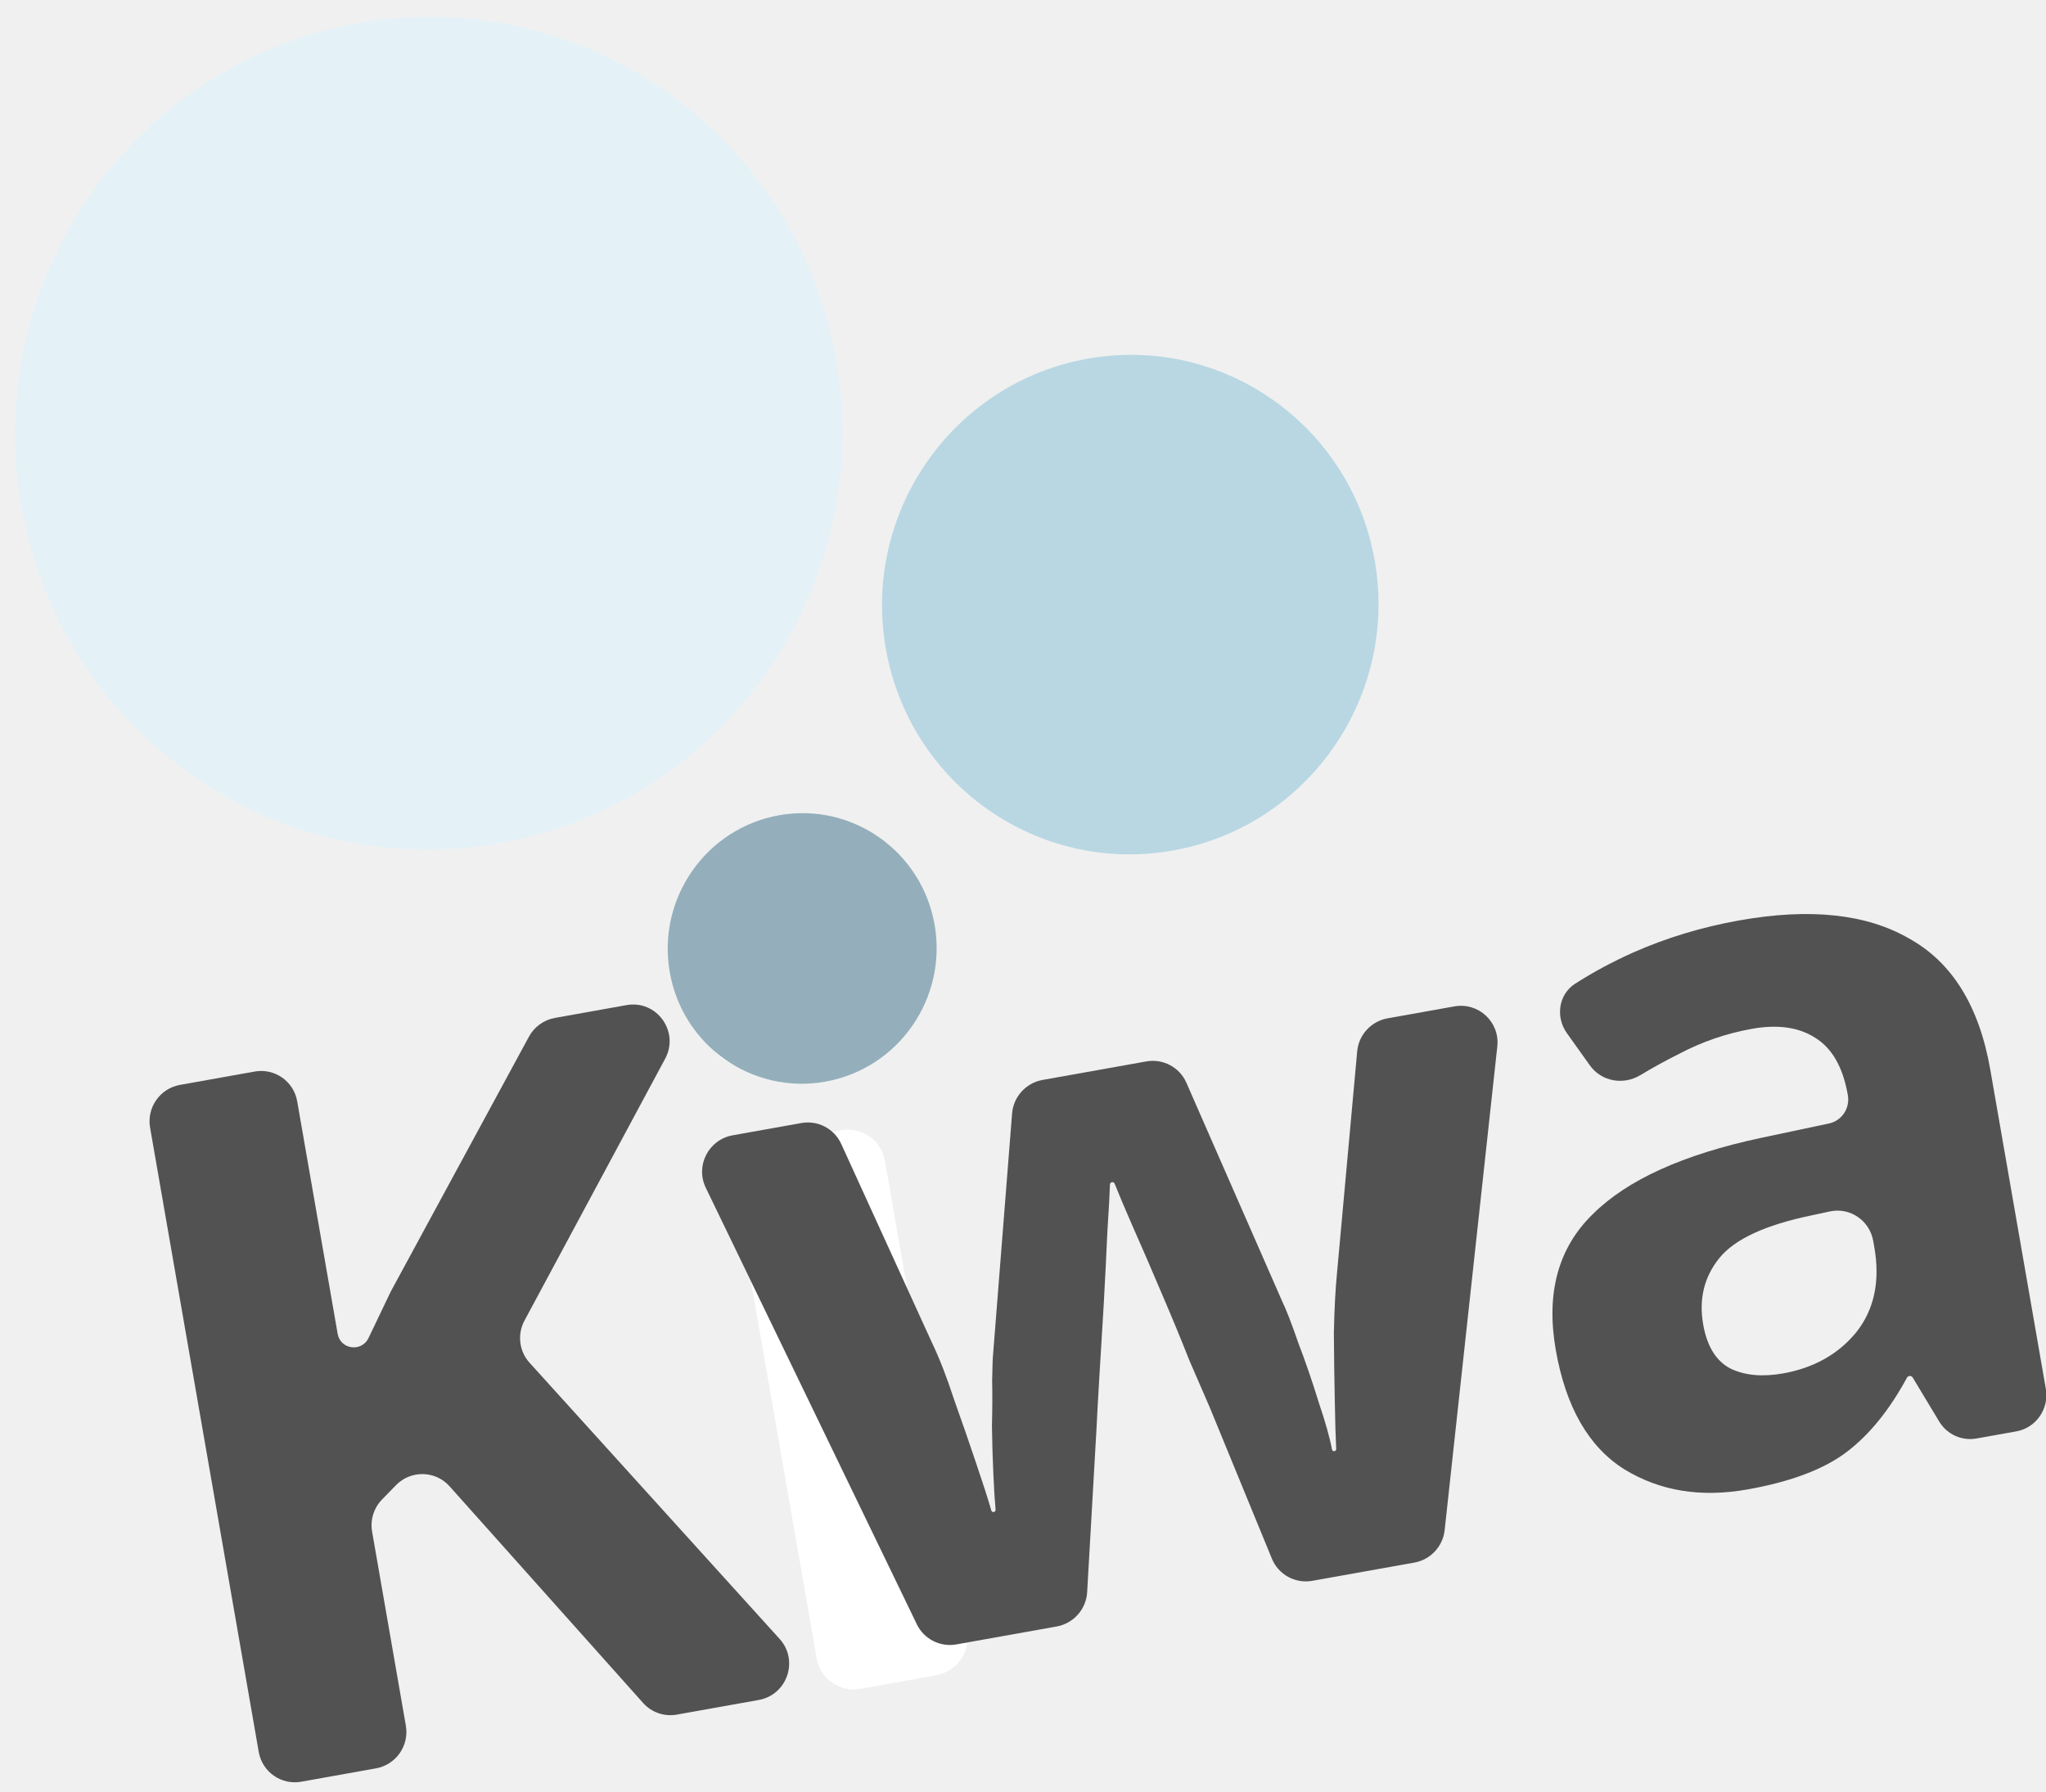
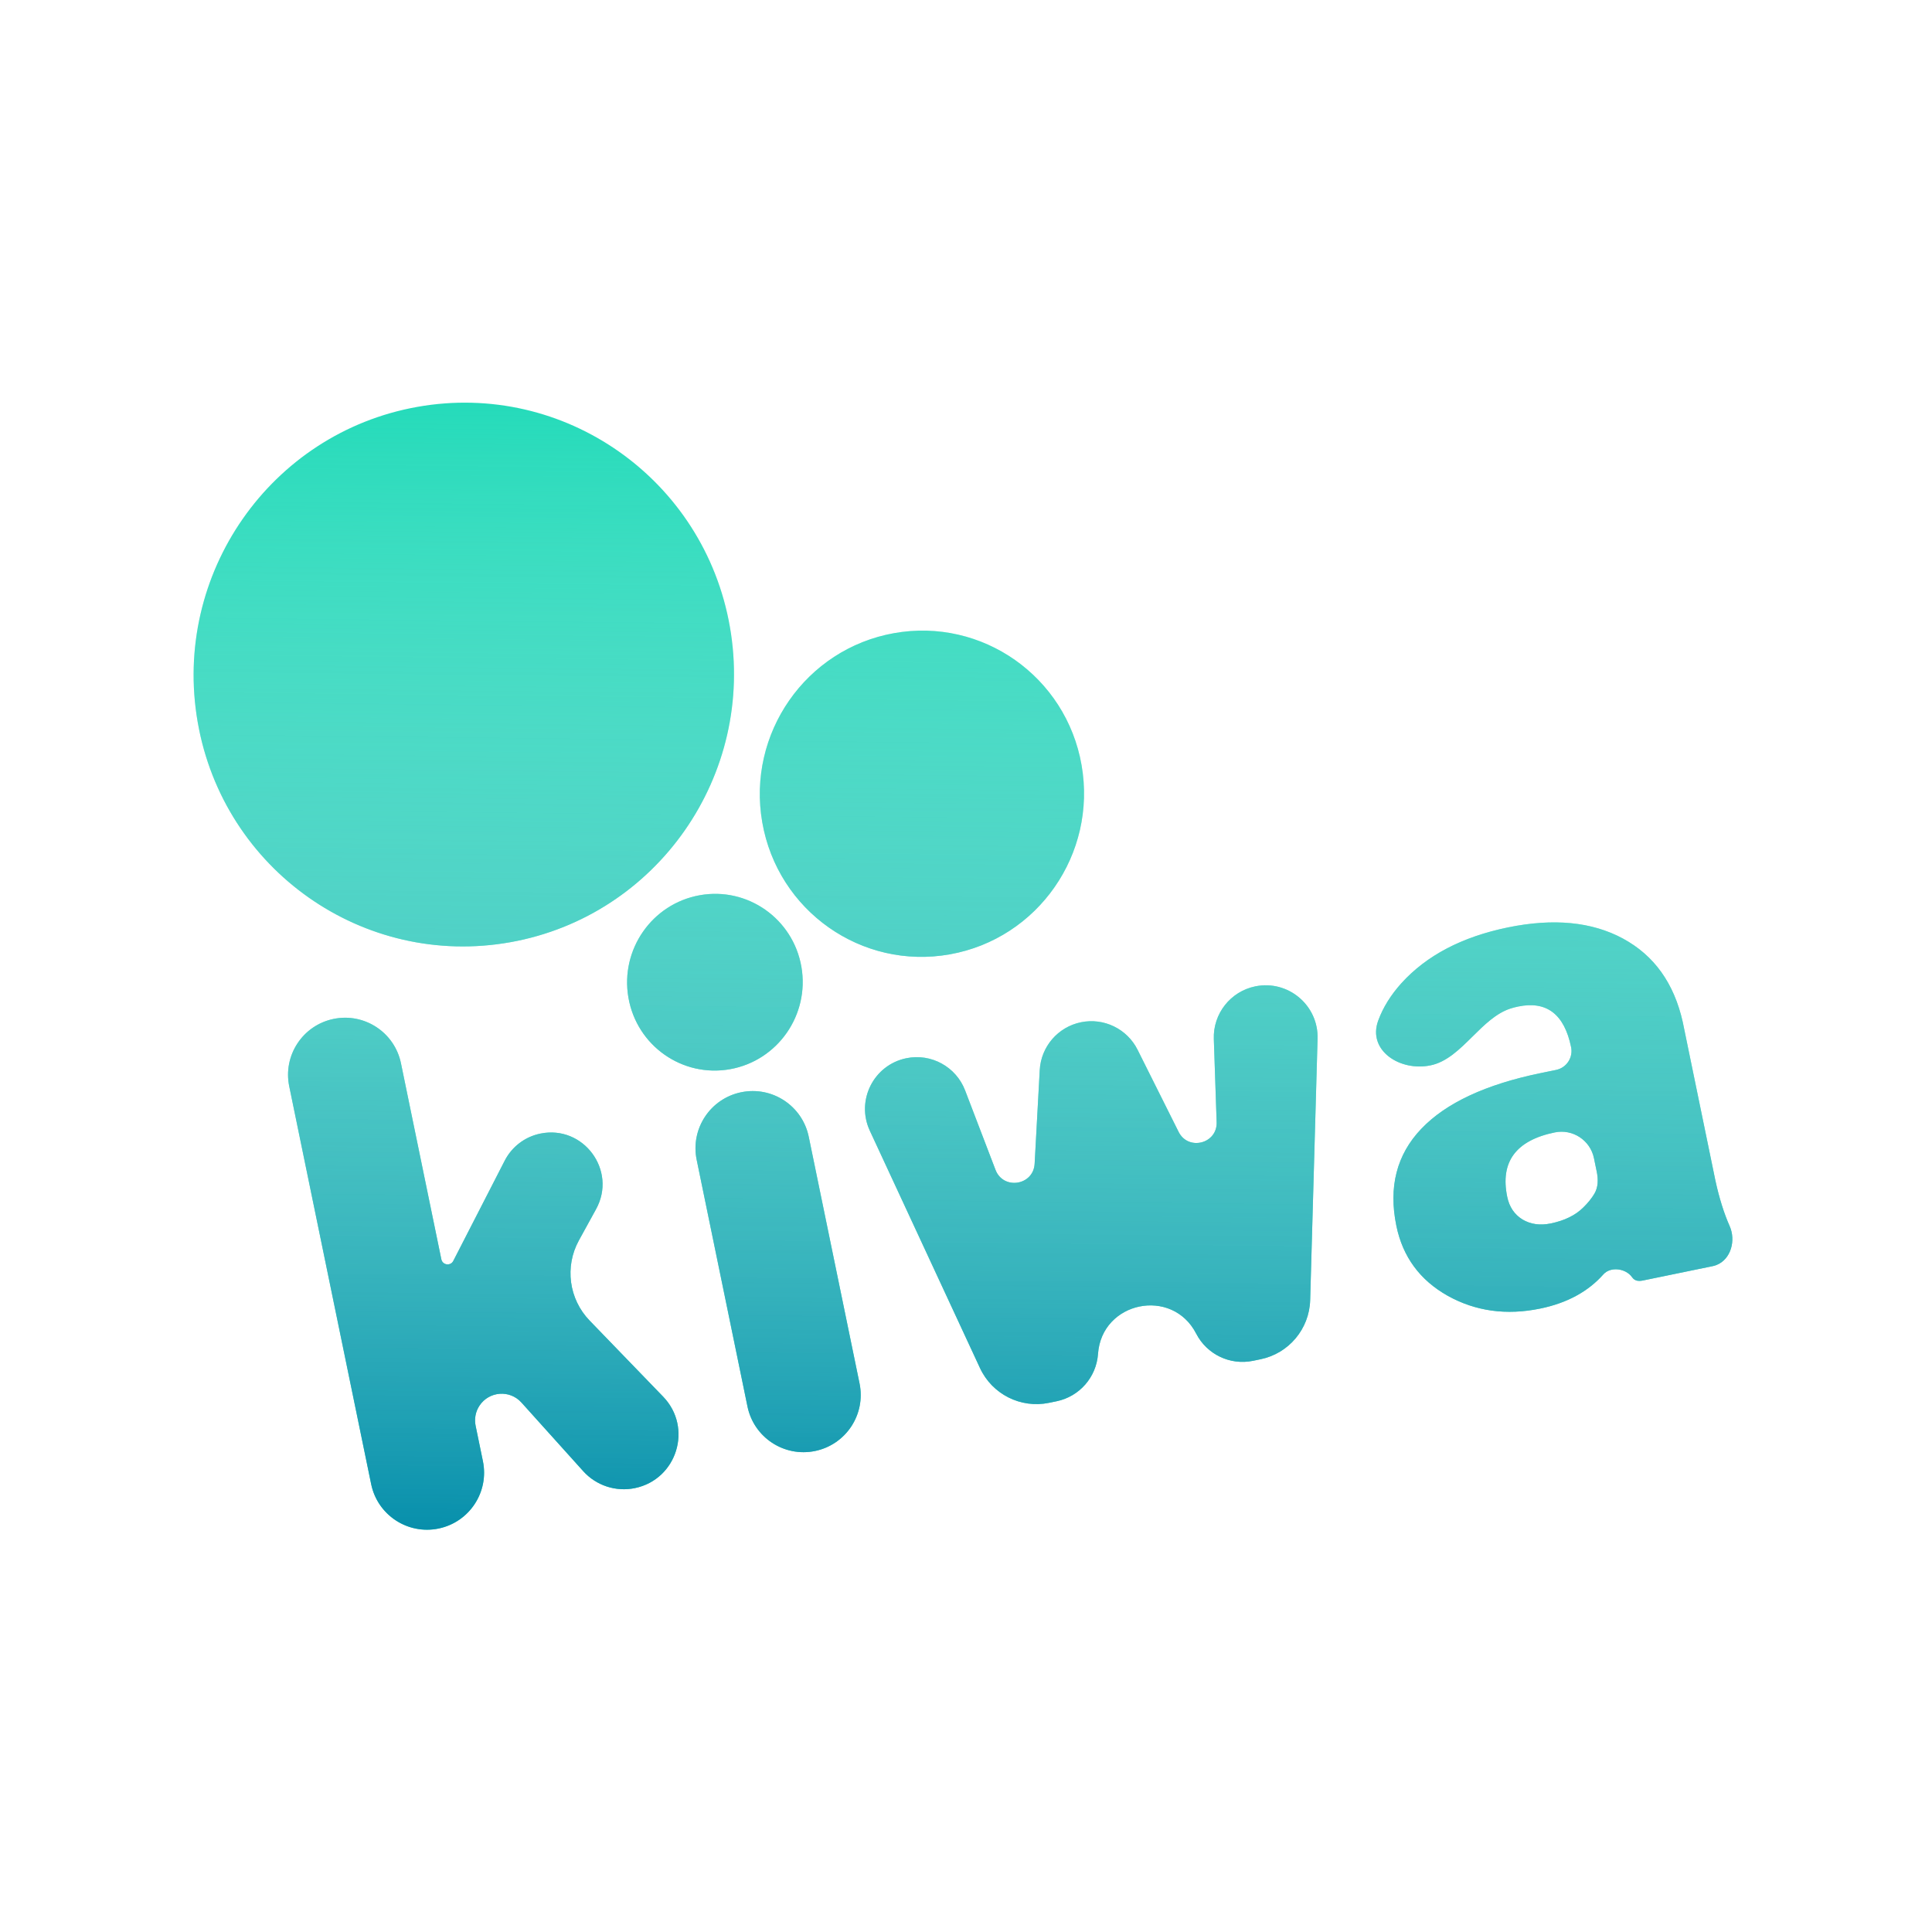
- <svg xmlns="http://www.w3.org/2000/svg" width="185" height="162" viewBox="0 0 185 162" fill="none">
-   <g clip-path="url(#clip0)">
-     <path d="M45.215 76.234C65.565 72.598 79.175 53.058 75.614 32.59C72.053 12.123 52.668 -1.522 32.318 2.114C11.968 5.75 -1.642 25.291 1.919 45.758C5.48 66.226 24.865 79.871 45.215 76.234Z" fill="#E4F2F8" />
-     <path d="M106.068 76.914C118.278 74.733 126.444 63.008 124.308 50.728C122.171 38.447 110.54 30.26 98.33 32.442C86.12 34.624 77.954 46.348 80.091 58.629C82.228 70.909 93.858 79.096 106.068 76.914Z" fill="#B9D7E3" />
-     <path d="M70.496 148.219C72.25 150.155 71.179 153.278 68.604 153.738L61.2 155.061C60.069 155.263 58.917 154.866 58.152 154.01L40.649 134.412C39.37 132.979 37.143 132.936 35.799 134.318L34.544 135.607C33.796 136.376 33.461 137.457 33.645 138.511L36.698 156.06C37.013 157.87 35.804 159.599 33.997 159.922L27.237 161.13C25.43 161.453 23.71 160.247 23.395 158.437L13.57 101.975C13.255 100.165 14.465 98.436 16.271 98.113L23.032 96.905C24.838 96.582 26.558 97.788 26.873 99.598L30.532 120.626C30.779 122.046 32.7 122.305 33.323 121.002C33.989 119.609 34.655 118.216 35.321 116.823L47.826 93.753C48.31 92.859 49.174 92.234 50.172 92.056L56.65 90.898C59.382 90.41 61.46 93.293 60.143 95.745L47.423 119.429C46.755 120.672 46.94 122.199 47.883 123.241L70.496 148.219Z" fill="#525252" />
-     <path d="M69.312 83.491C71.318 83.133 73.134 83.305 74.762 84.009C76.378 84.651 77.406 86.237 77.847 88.765C78.276 91.232 77.846 93.078 76.555 94.301C75.263 95.525 73.615 96.315 71.609 96.673C69.542 97.042 67.695 96.875 66.068 96.173C64.502 95.459 63.504 93.868 63.074 91.4C62.634 88.873 63.034 87.032 64.275 85.88C65.566 84.656 67.245 83.86 69.312 83.491ZM76.041 102.213C77.91 101.88 79.688 103.11 80.011 104.962L87.432 147.554C87.755 149.405 86.5 151.177 84.63 151.511L77.815 152.727C75.945 153.061 74.168 151.83 73.845 149.979L66.424 107.386C66.101 105.534 67.356 103.763 69.226 103.429L76.041 102.213Z" fill="white" />
-     <path d="M118.663 142.961C117.121 143.237 115.6 142.406 115.007 140.963L109.375 127.251C108.965 126.293 108.355 124.887 107.545 123.031C106.785 121.105 105.945 119.073 105.025 116.933C104.095 114.735 103.23 112.737 102.431 110.939C101.673 109.201 101.124 107.903 100.786 107.047C100.748 106.95 100.647 106.893 100.544 106.912C100.441 106.93 100.365 107.018 100.362 107.122C100.333 108.044 100.257 109.454 100.131 111.35C100.045 113.306 99.936 115.478 99.805 117.866C99.663 120.195 99.53 122.402 99.406 124.485C99.282 126.568 99.194 128.161 99.142 129.261L98.301 143.988C98.213 145.533 97.07 146.819 95.542 147.092L86.476 148.712C85.008 148.974 83.548 148.233 82.902 146.895L63.813 107.406C62.854 105.421 64.068 103.061 66.248 102.672L72.455 101.563C73.951 101.296 75.433 102.069 76.061 103.445L84.283 121.458C84.951 122.854 85.613 124.554 86.266 126.56C86.977 128.555 87.65 130.496 88.282 132.383C88.873 134.12 89.325 135.526 89.636 136.602C89.663 136.698 89.76 136.757 89.858 136.74C89.96 136.721 90.03 136.629 90.02 136.527C89.944 135.716 89.879 134.667 89.824 133.381C89.756 131.938 89.712 130.461 89.692 128.948C89.731 127.426 89.736 126.061 89.709 124.853C89.73 123.576 89.764 122.721 89.81 122.289L91.513 100.698C91.633 99.182 92.766 97.934 94.267 97.666L103.647 95.99C105.161 95.72 106.659 96.516 107.273 97.918L115.91 117.626C116.289 118.406 116.785 119.682 117.396 121.452C118.068 123.212 118.685 125.012 119.248 126.851C119.837 128.58 120.234 129.991 120.44 131.084C120.459 131.187 120.557 131.255 120.661 131.236C120.756 131.219 120.823 131.135 120.819 131.039C120.767 130.027 120.726 128.605 120.694 126.774C120.652 124.781 120.623 122.695 120.609 120.514C120.654 118.324 120.754 116.457 120.912 114.914L122.717 95.084C122.853 93.584 123.981 92.357 125.467 92.092L131.502 91.013C133.687 90.623 135.626 92.428 135.387 94.63L130.626 138.38C130.465 139.856 129.346 141.053 127.881 141.314L118.663 142.961Z" fill="#525252" />
-     <path d="M157.246 83.241C163.627 82.1 168.747 82.641 172.603 84.864C176.507 87.018 178.961 90.977 179.964 96.744L184.984 125.59C185.298 127.4 184.107 129.126 182.322 129.445L178.708 130.091C177.378 130.328 176.04 129.716 175.337 128.547L172.951 124.584C172.886 124.476 172.762 124.419 172.639 124.441C172.548 124.458 172.469 124.515 172.425 124.597C170.861 127.485 169.065 129.708 167.038 131.265C164.98 132.847 161.979 133.989 158.033 134.694C153.798 135.451 150.073 134.843 146.859 132.869C143.634 130.837 141.57 127.232 140.669 122.055C139.779 116.936 140.893 112.855 144.012 109.81C147.122 106.707 152.195 104.405 159.231 102.905L165.377 101.603C166.534 101.357 167.29 100.226 167.084 99.045C166.644 96.515 165.655 94.781 164.115 93.842C162.634 92.894 160.734 92.627 158.413 93.041C156.092 93.456 153.891 94.213 151.809 95.313C150.633 95.899 149.466 96.54 148.309 97.237C146.786 98.155 144.8 97.809 143.761 96.352L141.677 93.431C140.637 91.974 140.921 89.929 142.419 88.966C144.05 87.918 145.81 86.973 147.699 86.129C150.698 84.805 153.881 83.842 157.246 83.241ZM169.379 112.233C169.056 110.378 167.282 109.165 165.466 109.555L163.772 109.919C159.615 110.783 156.848 112.067 155.469 113.769C154.09 115.471 153.6 117.469 154 119.764C154.348 121.764 155.179 123.102 156.493 123.777C157.796 124.394 159.376 124.536 161.233 124.204C164.018 123.706 166.224 122.463 167.852 120.474C169.47 118.426 170.012 115.871 169.48 112.812L169.379 112.233Z" fill="#525252" />
-     <path d="M74.63 97.818C81.244 96.637 85.667 90.286 84.509 83.634C83.352 76.982 77.052 72.547 70.438 73.729C63.825 74.911 59.401 81.262 60.559 87.914C61.716 94.566 68.016 99 74.63 97.818Z" fill="#94AFBB" />
-   </g>
+ <svg xmlns="http://www.w3.org/2000/svg" width="300" height="300" viewBox="0 0 300 300" fill="none">
+   <rect width="300" height="300" fill="white" />
+   <path fill-rule="evenodd" clip-rule="evenodd" d="M113.342 97.361C117.336 120.314 102.073 142.227 79.251 146.305C56.43 150.383 34.691 135.081 30.697 112.128C26.704 89.174 41.967 67.261 64.788 63.183C87.61 59.105 109.348 74.407 113.342 97.361ZM253.425 198.324C253.842 198.923 254.437 198.975 255.152 198.828L265.952 196.604C266.148 196.564 266.34 196.507 266.526 196.434C268.791 195.547 269.568 192.604 268.579 190.382C267.71 188.429 266.976 186.09 266.377 183.367L261.298 158.705C259.951 152.685 256.861 148.365 252.028 145.747C247.195 143.128 241.226 142.551 234.12 144.014C227.015 145.477 221.509 148.364 217.602 152.676C215.948 154.515 214.748 156.453 214.003 158.49C212.323 163.085 217.343 166.415 222.134 165.428C224.656 164.909 226.658 162.928 228.666 160.941C230.474 159.153 232.286 157.36 234.484 156.626C234.873 156.497 235.29 156.386 235.737 156.294C240.165 155.382 242.906 157.483 243.959 162.597C244.293 164.218 243.249 165.803 241.628 166.137L239.209 166.635C230.696 168.388 224.527 171.269 220.701 175.277C216.875 179.285 215.584 184.31 216.828 190.351C217.818 195.157 220.477 198.777 224.808 201.213C229.131 203.615 233.918 204.275 239.17 203.193C243.319 202.338 246.586 200.569 248.971 197.884C250.088 196.627 252.462 196.945 253.425 198.324ZM245.864 187.484C244.647 188.701 242.958 189.532 240.795 189.977C239.148 190.316 237.693 190.115 236.431 189.373C235.162 188.597 234.365 187.419 234.04 185.84C232.923 180.417 235.385 177.083 241.426 175.839C244.213 175.265 246.937 177.059 247.511 179.846L247.941 181.935C248.181 183.099 248.185 184.337 247.577 185.358C247.148 186.078 246.577 186.787 245.864 187.484ZM126.561 225.311C131.367 224.321 134.46 219.623 133.47 214.818L125.581 176.511C124.592 171.705 119.894 168.612 115.088 169.602C110.282 170.591 107.189 175.289 108.179 180.095L116.068 218.402C117.057 223.207 121.755 226.301 126.561 225.311ZM74.448 218.277C75.937 216.016 79.16 215.773 80.971 217.785L90.561 228.44C92.577 230.679 95.628 231.681 98.579 231.074C105.13 229.724 107.617 221.678 102.968 216.868L91.558 205.061C88.333 201.724 87.657 196.675 89.892 192.607L92.556 187.758C95.854 181.755 90.606 174.644 83.897 176.025C81.514 176.516 79.482 178.061 78.372 180.226L70.401 195.765C69.992 196.626 68.722 196.472 68.53 195.538L62.262 165.104C61.275 160.313 56.591 157.228 51.8 158.215C47.008 159.202 43.924 163.886 44.911 168.678L57.635 230.462C58.622 235.254 63.306 238.338 68.097 237.351C72.889 236.364 75.973 231.68 74.986 226.889L73.852 221.383C73.631 220.309 73.846 219.192 74.448 218.277ZM183.014 175.754C184.511 178.749 189.033 177.6 188.92 174.254L188.482 161.329C188.349 157.404 191.064 153.955 194.911 153.162C200.003 152.114 204.741 156.088 204.593 161.285L203.442 201.878C203.315 206.357 200.124 210.161 195.735 211.065L194.561 211.307C191.009 212.038 187.404 210.313 185.746 207.088C182.007 199.818 171.072 202.078 170.498 210.232C170.244 213.848 167.614 216.856 164.063 217.587L162.89 217.829C158.497 218.734 154.06 216.499 152.172 212.431L135.066 175.576C132.883 170.873 135.657 165.365 140.735 164.32C144.591 163.526 148.455 165.642 149.862 169.319L154.582 181.651C155.795 184.82 160.473 184.086 160.658 180.698L161.45 166.161C161.649 162.521 164.275 159.472 167.846 158.736C171.408 158.003 175.018 159.756 176.644 163.009L183.014 175.754ZM147.495 148.188C161.188 145.741 170.346 132.593 167.949 118.821C165.553 105.049 152.51 95.868 138.817 98.315C125.124 100.762 115.966 113.91 118.362 127.682C120.759 141.454 133.802 150.635 147.495 148.188ZM124.44 150.117C125.738 157.577 120.778 164.698 113.361 166.024C105.944 167.349 98.879 162.376 97.581 154.916C96.283 147.456 101.243 140.334 108.66 139.009C116.077 137.684 123.142 142.657 124.44 150.117Z" fill="#1FDAB8" />
+   <path fill-rule="evenodd" clip-rule="evenodd" d="M113.342 97.361C117.336 120.314 102.073 142.227 79.251 146.305C56.43 150.383 34.691 135.081 30.697 112.128C26.704 89.174 41.967 67.261 64.788 63.183C87.61 59.105 109.348 74.407 113.342 97.361ZM253.425 198.324C253.842 198.923 254.437 198.975 255.152 198.828L265.952 196.604C266.148 196.564 266.34 196.507 266.526 196.434C268.791 195.547 269.568 192.604 268.579 190.382C267.71 188.429 266.976 186.09 266.377 183.367L261.298 158.705C259.951 152.685 256.861 148.365 252.028 145.747C247.195 143.128 241.226 142.551 234.12 144.014C227.015 145.477 221.509 148.364 217.602 152.676C215.948 154.515 214.748 156.453 214.003 158.49C212.323 163.085 217.343 166.415 222.134 165.428C224.656 164.909 226.658 162.928 228.666 160.941C230.474 159.153 232.286 157.36 234.484 156.626C234.873 156.497 235.29 156.386 235.737 156.294C240.165 155.382 242.906 157.483 243.959 162.597C244.293 164.218 243.249 165.803 241.628 166.137L239.209 166.635C230.696 168.388 224.527 171.269 220.701 175.277C216.875 179.285 215.584 184.31 216.828 190.351C217.818 195.157 220.477 198.777 224.808 201.213C229.131 203.615 233.918 204.275 239.17 203.193C243.319 202.338 246.586 200.569 248.971 197.884C250.088 196.627 252.462 196.945 253.425 198.324ZM245.864 187.484C244.647 188.701 242.958 189.532 240.795 189.977C239.148 190.316 237.693 190.115 236.431 189.373C235.162 188.597 234.365 187.419 234.04 185.84C232.923 180.417 235.385 177.083 241.426 175.839C244.213 175.265 246.937 177.059 247.511 179.846L247.941 181.935C248.181 183.099 248.185 184.337 247.577 185.358C247.148 186.078 246.577 186.787 245.864 187.484ZM126.561 225.311C131.367 224.321 134.46 219.623 133.47 214.818L125.581 176.511C124.592 171.705 119.894 168.612 115.088 169.602C110.282 170.591 107.189 175.289 108.179 180.095L116.068 218.402C117.057 223.207 121.755 226.301 126.561 225.311ZM74.448 218.277C75.937 216.016 79.16 215.773 80.971 217.785L90.561 228.44C92.577 230.679 95.628 231.681 98.579 231.074C105.13 229.724 107.617 221.678 102.968 216.868L91.558 205.061C88.333 201.724 87.657 196.675 89.892 192.607L92.556 187.758C95.854 181.755 90.606 174.644 83.897 176.025C81.514 176.516 79.482 178.061 78.372 180.226L70.401 195.765C69.992 196.626 68.722 196.472 68.53 195.538L62.262 165.104C61.275 160.313 56.591 157.228 51.8 158.215C47.008 159.202 43.924 163.886 44.911 168.678L57.635 230.462C58.622 235.254 63.306 238.338 68.097 237.351C72.889 236.364 75.973 231.68 74.986 226.889L73.852 221.383C73.631 220.309 73.846 219.192 74.448 218.277ZM183.014 175.754C184.511 178.749 189.033 177.6 188.92 174.254L188.482 161.329C188.349 157.404 191.064 153.955 194.911 153.162C200.003 152.114 204.741 156.088 204.593 161.285L203.442 201.878C203.315 206.357 200.124 210.161 195.735 211.065L194.561 211.307C191.009 212.038 187.404 210.313 185.746 207.088C182.007 199.818 171.072 202.078 170.498 210.232C170.244 213.848 167.614 216.856 164.063 217.587L162.89 217.829C158.497 218.734 154.06 216.499 152.172 212.431L135.066 175.576C132.883 170.873 135.657 165.365 140.735 164.32C144.591 163.526 148.455 165.642 149.862 169.319L154.582 181.651C155.795 184.82 160.473 184.086 160.658 180.698L161.45 166.161C161.649 162.521 164.275 159.472 167.846 158.736C171.408 158.003 175.018 159.756 176.644 163.009L183.014 175.754ZM147.495 148.188C161.188 145.741 170.346 132.593 167.949 118.821C165.553 105.049 152.51 95.868 138.817 98.315C125.124 100.762 115.966 113.91 118.362 127.682C120.759 141.454 133.802 150.635 147.495 148.188ZM124.44 150.117C125.738 157.577 120.778 164.698 113.361 166.024C105.944 167.349 98.879 162.376 97.581 154.916C96.283 147.456 101.243 140.334 108.66 139.009C116.077 137.684 123.142 142.657 124.44 150.117Z" fill="url(#paint0_linear)" />
  <defs>
-     <clipPath id="clip0">
-       <rect width="185" height="162" fill="white" />
-     </clipPath>
+     <linearGradient id="paint0_linear" x1="116" y1="58" x2="114" y2="243" gradientUnits="userSpaceOnUse">
+       <stop stop-color="white" stop-opacity="0" />
+       <stop offset="1" stop-color="#008AA9" />
+     </linearGradient>
  </defs>
</svg>
